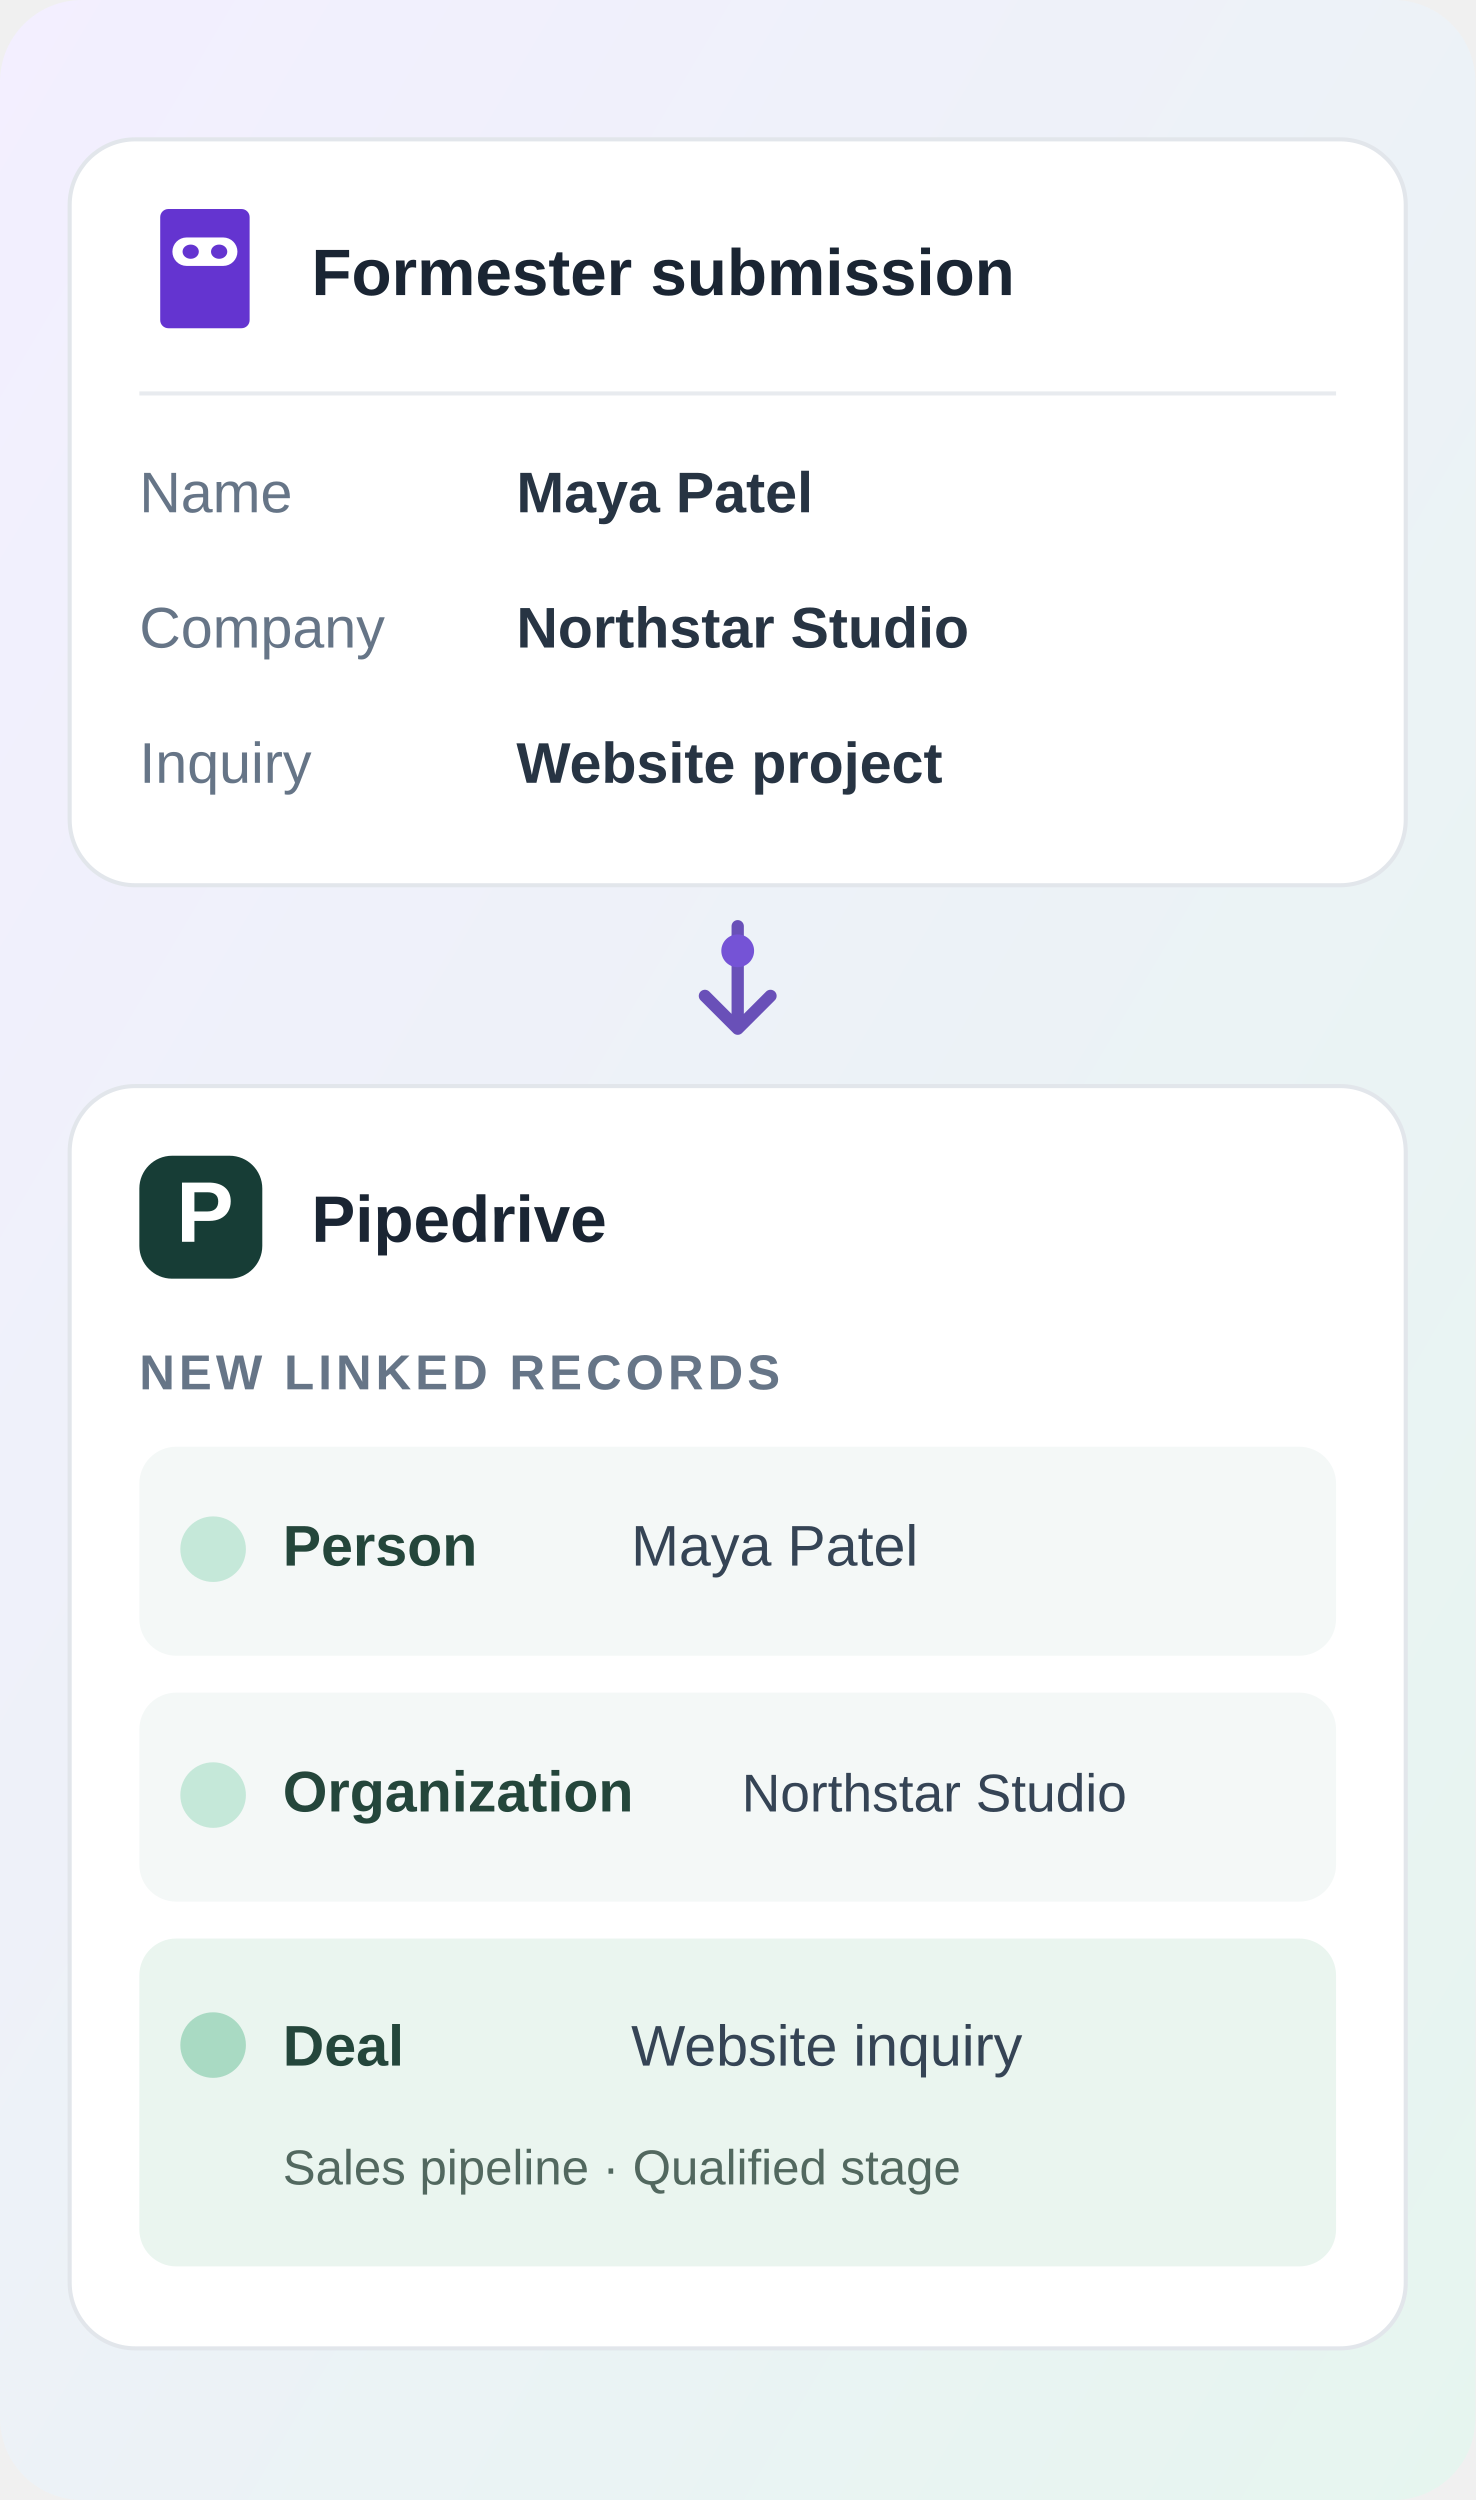
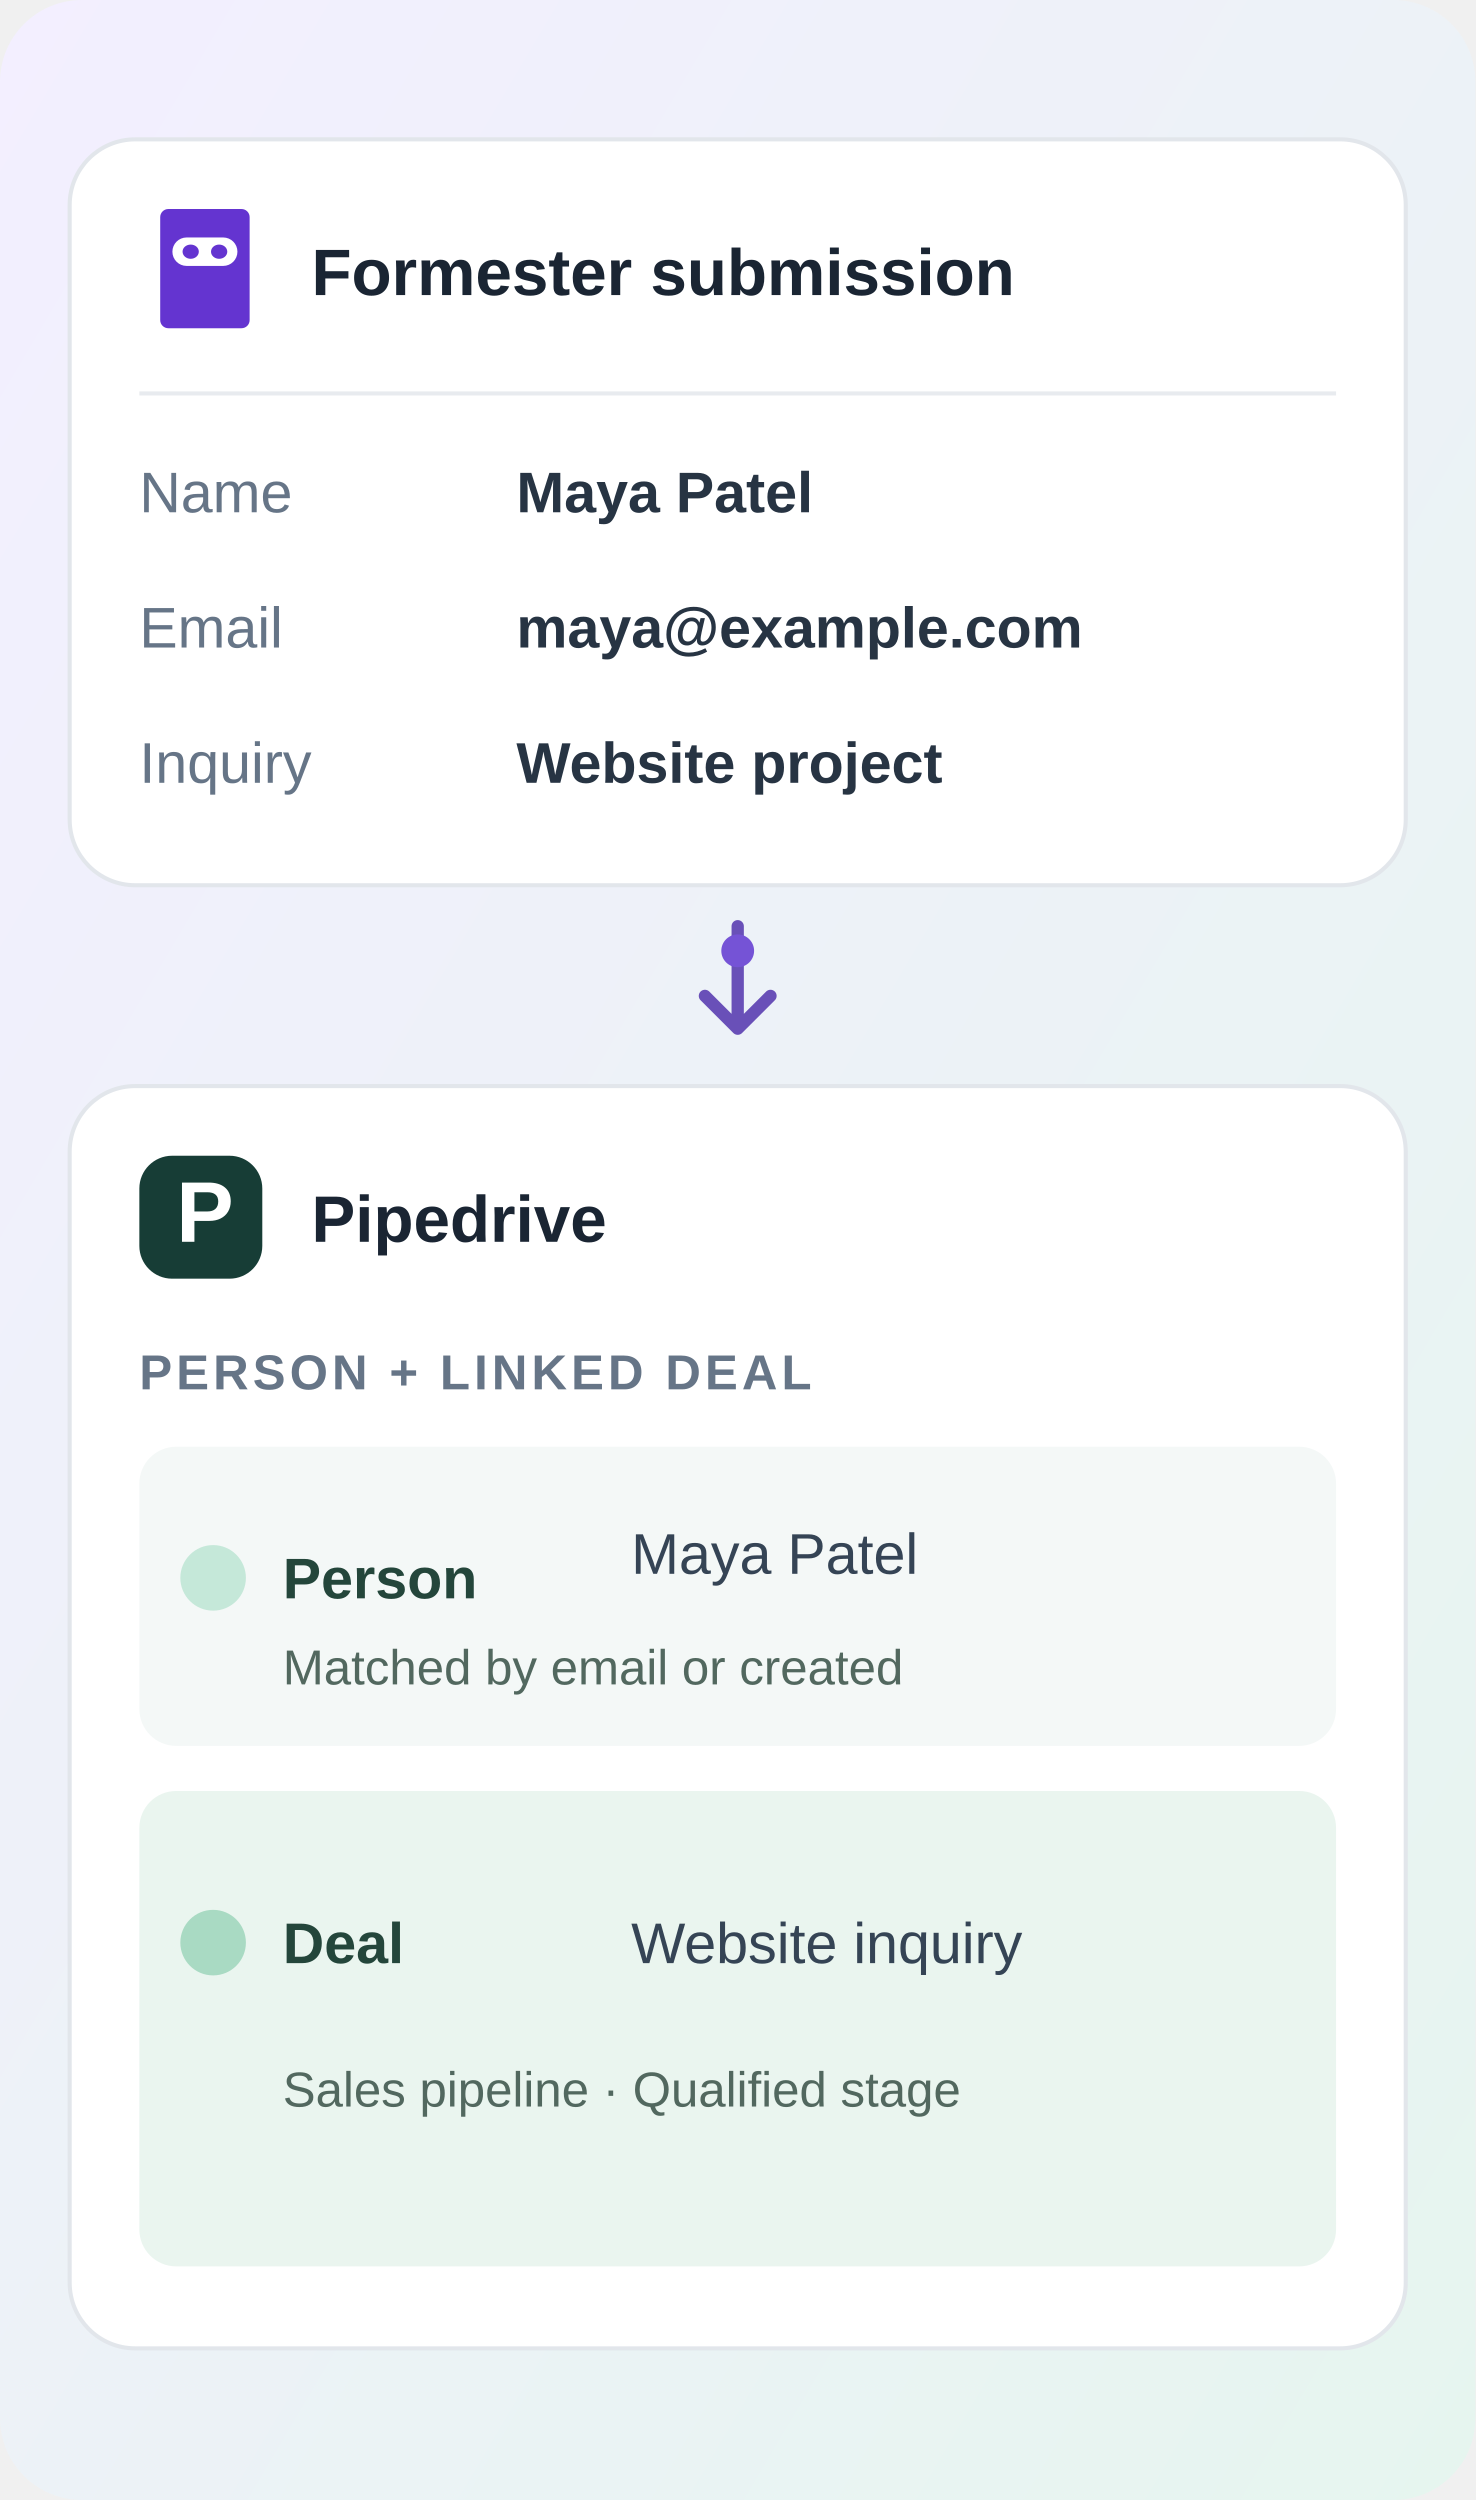
<svg xmlns="http://www.w3.org/2000/svg" viewBox="0 0 360 610" role="img" aria-labelledby="title desc">
  <defs>
    <linearGradient id="bg" x2="1" y2="1">
      <stop stop-color="#F3EFFF" />
      <stop offset="1" stop-color="#E6F5EF" />
    </linearGradient>
  </defs>
  <style>
    .flow-pulse{animation:flow 2.8s ease-in-out infinite;transform-box:fill-box;transform-origin:center}
    .record-row{animation:highlight 6s ease-in-out infinite}
-     .record-org{animation-delay:1.3s}
-     .record-deal{animation-delay:2.6s}
+     .record-deal{animation-delay:1.3s}
    @keyframes flow{0%,8%{opacity:0;transform:translateY(-10px)}25%,65%{opacity:1}86%,100%{opacity:0;transform:translateY(12px)}}
    @keyframes highlight{0%,65%,100%{fill:#F4F8F7}35%{fill:#DCF1E8}}
    @media (prefers-reduced-motion: reduce){.flow-pulse,.record-row{animation:none}}
  </style>
  <rect width="360" height="610" rx="20" fill="url(#bg)" />
  <g transform="translate(0 -17)">
    <rect x="17" y="51" width="326" height="182" rx="16" fill="#fff" stroke="#E2E6EB" />
    <svg x="39" y="68" width="22" height="30" viewBox="0 0 16 22" aria-hidden="true">
      <rect width="16" height="21.333" rx="1.455" fill="#6434D0" />
      <rect x="2.181" y="5.091" width="11.636" height="5.091" rx="2.545" fill="white" />
      <path d="M6.909 7.627C6.909 8.335 6.257 8.909 5.454 8.909C4.651 8.909 4 8.335 4 7.627C4 6.918 4.651 6.364 5.454 6.364C6.257 6.364 6.909 6.918 6.909 7.627Z" fill="#6434D0" />
      <ellipse cx="10.545" cy="7.636" rx="1.455" ry="1.273" fill="#6434D0" />
    </svg>
    <text x="76" y="89" font-family="Arial,sans-serif" font-size="16" font-weight="700" fill="#1A2533">Formester submission</text>
    <path d="M34 113h292" stroke="#E8EBEF" />
    <text x="34" y="142" font-family="Arial,sans-serif" font-size="14" fill="#667587">Name</text>
    <text x="126" y="142" font-family="Arial,sans-serif" font-size="14" font-weight="700" fill="#273443">Maya Patel</text>
-     <text x="34" y="175" font-family="Arial,sans-serif" font-size="14" fill="#667587">Company</text>
-     <text x="126" y="175" font-family="Arial,sans-serif" font-size="14" font-weight="700" fill="#273443">Northstar Studio</text>
+     <text x="34" y="175" font-family="Arial,sans-serif" font-size="14" fill="#667587">Email</text>
+     <text x="126" y="175" font-family="Arial,sans-serif" font-size="14" font-weight="700" fill="#273443">maya@example.com</text>
    <text x="34" y="208" font-family="Arial,sans-serif" font-size="14" fill="#667587">Inquiry</text>
    <text x="126" y="208" font-family="Arial,sans-serif" font-size="14" font-weight="700" fill="#273443">Website project</text>
    <path d="M180 243v25m-8-8 8 8 8-8" fill="none" stroke="#6950B8" stroke-width="3" stroke-linecap="round" stroke-linejoin="round" />
    <circle class="flow-pulse" cx="180" cy="249" r="4" fill="#7553D6" />
    <rect x="17" y="282" width="326" height="308" rx="16" fill="#fff" stroke="#E2E6EB" />
    <rect x="34" y="299" width="30" height="30" rx="8" fill="#173D36" />
    <text x="43" y="320" font-family="Arial,sans-serif" font-size="21" font-weight="700" fill="#fff">P</text>
    <text x="76" y="320" font-family="Arial,sans-serif" font-size="16" font-weight="700" fill="#1A2533">Pipedrive</text>
-     <text x="34" y="356" font-family="Arial,sans-serif" font-size="12" font-weight="700" letter-spacing="1" fill="#667587">NEW LINKED RECORDS</text>
-     <rect class="record-row" x="34" y="370" width="292" height="51" rx="9" fill="#F4F8F7" />
-     <circle cx="52" cy="395" r="8" fill="#C5E8D9" />
-     <text x="69" y="399" font-family="Arial,sans-serif" font-size="14" font-weight="700" fill="#24463B">Person</text>
-     <text x="154" y="399" font-family="Arial,sans-serif" font-size="14" fill="#354455">Maya Patel</text>
-     <rect class="record-row record-org" x="34" y="430" width="292" height="51" rx="9" fill="#F4F8F7" />
-     <circle cx="52" cy="455" r="8" fill="#C5E8D9" />
-     <text x="69" y="459" font-family="Arial,sans-serif" font-size="14" font-weight="700" fill="#24463B">Organization</text>
-     <text x="181" y="459" font-family="Arial,sans-serif" font-size="13" fill="#354455">Northstar Studio</text>
-     <rect class="record-row record-deal" x="34" y="490" width="292" height="80" rx="9" fill="#EAF5EF" />
-     <circle cx="52" cy="516" r="8" fill="#A9DAC3" />
-     <text x="69" y="521" font-family="Arial,sans-serif" font-size="14" font-weight="700" fill="#24463B">Deal</text>
-     <text x="154" y="521" font-family="Arial,sans-serif" font-size="14" fill="#354455">Website inquiry</text>
-     <text x="69" y="550" font-family="Arial,sans-serif" font-size="12" fill="#52685F">Sales pipeline · Qualified stage</text>
+     <text x="34" y="356" font-family="Arial,sans-serif" font-size="12" font-weight="700" letter-spacing="1" fill="#667587">PERSON + LINKED DEAL</text>
+     <rect class="record-row" x="34" y="370" width="292" height="73" rx="9" fill="#F4F8F7" />
+     <circle cx="52" cy="402" r="8" fill="#C5E8D9" />
+     <text x="69" y="407" font-family="Arial,sans-serif" font-size="14" font-weight="700" fill="#24463B">Person</text>
+     <text x="154" y="401" font-family="Arial,sans-serif" font-size="14" fill="#354455">Maya Patel</text>
+     <text x="69" y="428" font-family="Arial,sans-serif" font-size="12" fill="#52685F">Matched by email or created</text>
+     <rect class="record-row record-deal" x="34" y="454" width="292" height="116" rx="9" fill="#EAF5EF" />
+     <circle cx="52" cy="491" r="8" fill="#A9DAC3" />
+     <text x="69" y="496" font-family="Arial,sans-serif" font-size="14" font-weight="700" fill="#24463B">Deal</text>
+     <text x="154" y="496" font-family="Arial,sans-serif" font-size="14" fill="#354455">Website inquiry</text>
+     <text x="69" y="531" font-family="Arial,sans-serif" font-size="12" fill="#52685F">Sales pipeline · Qualified stage</text>
  </g>
</svg>
